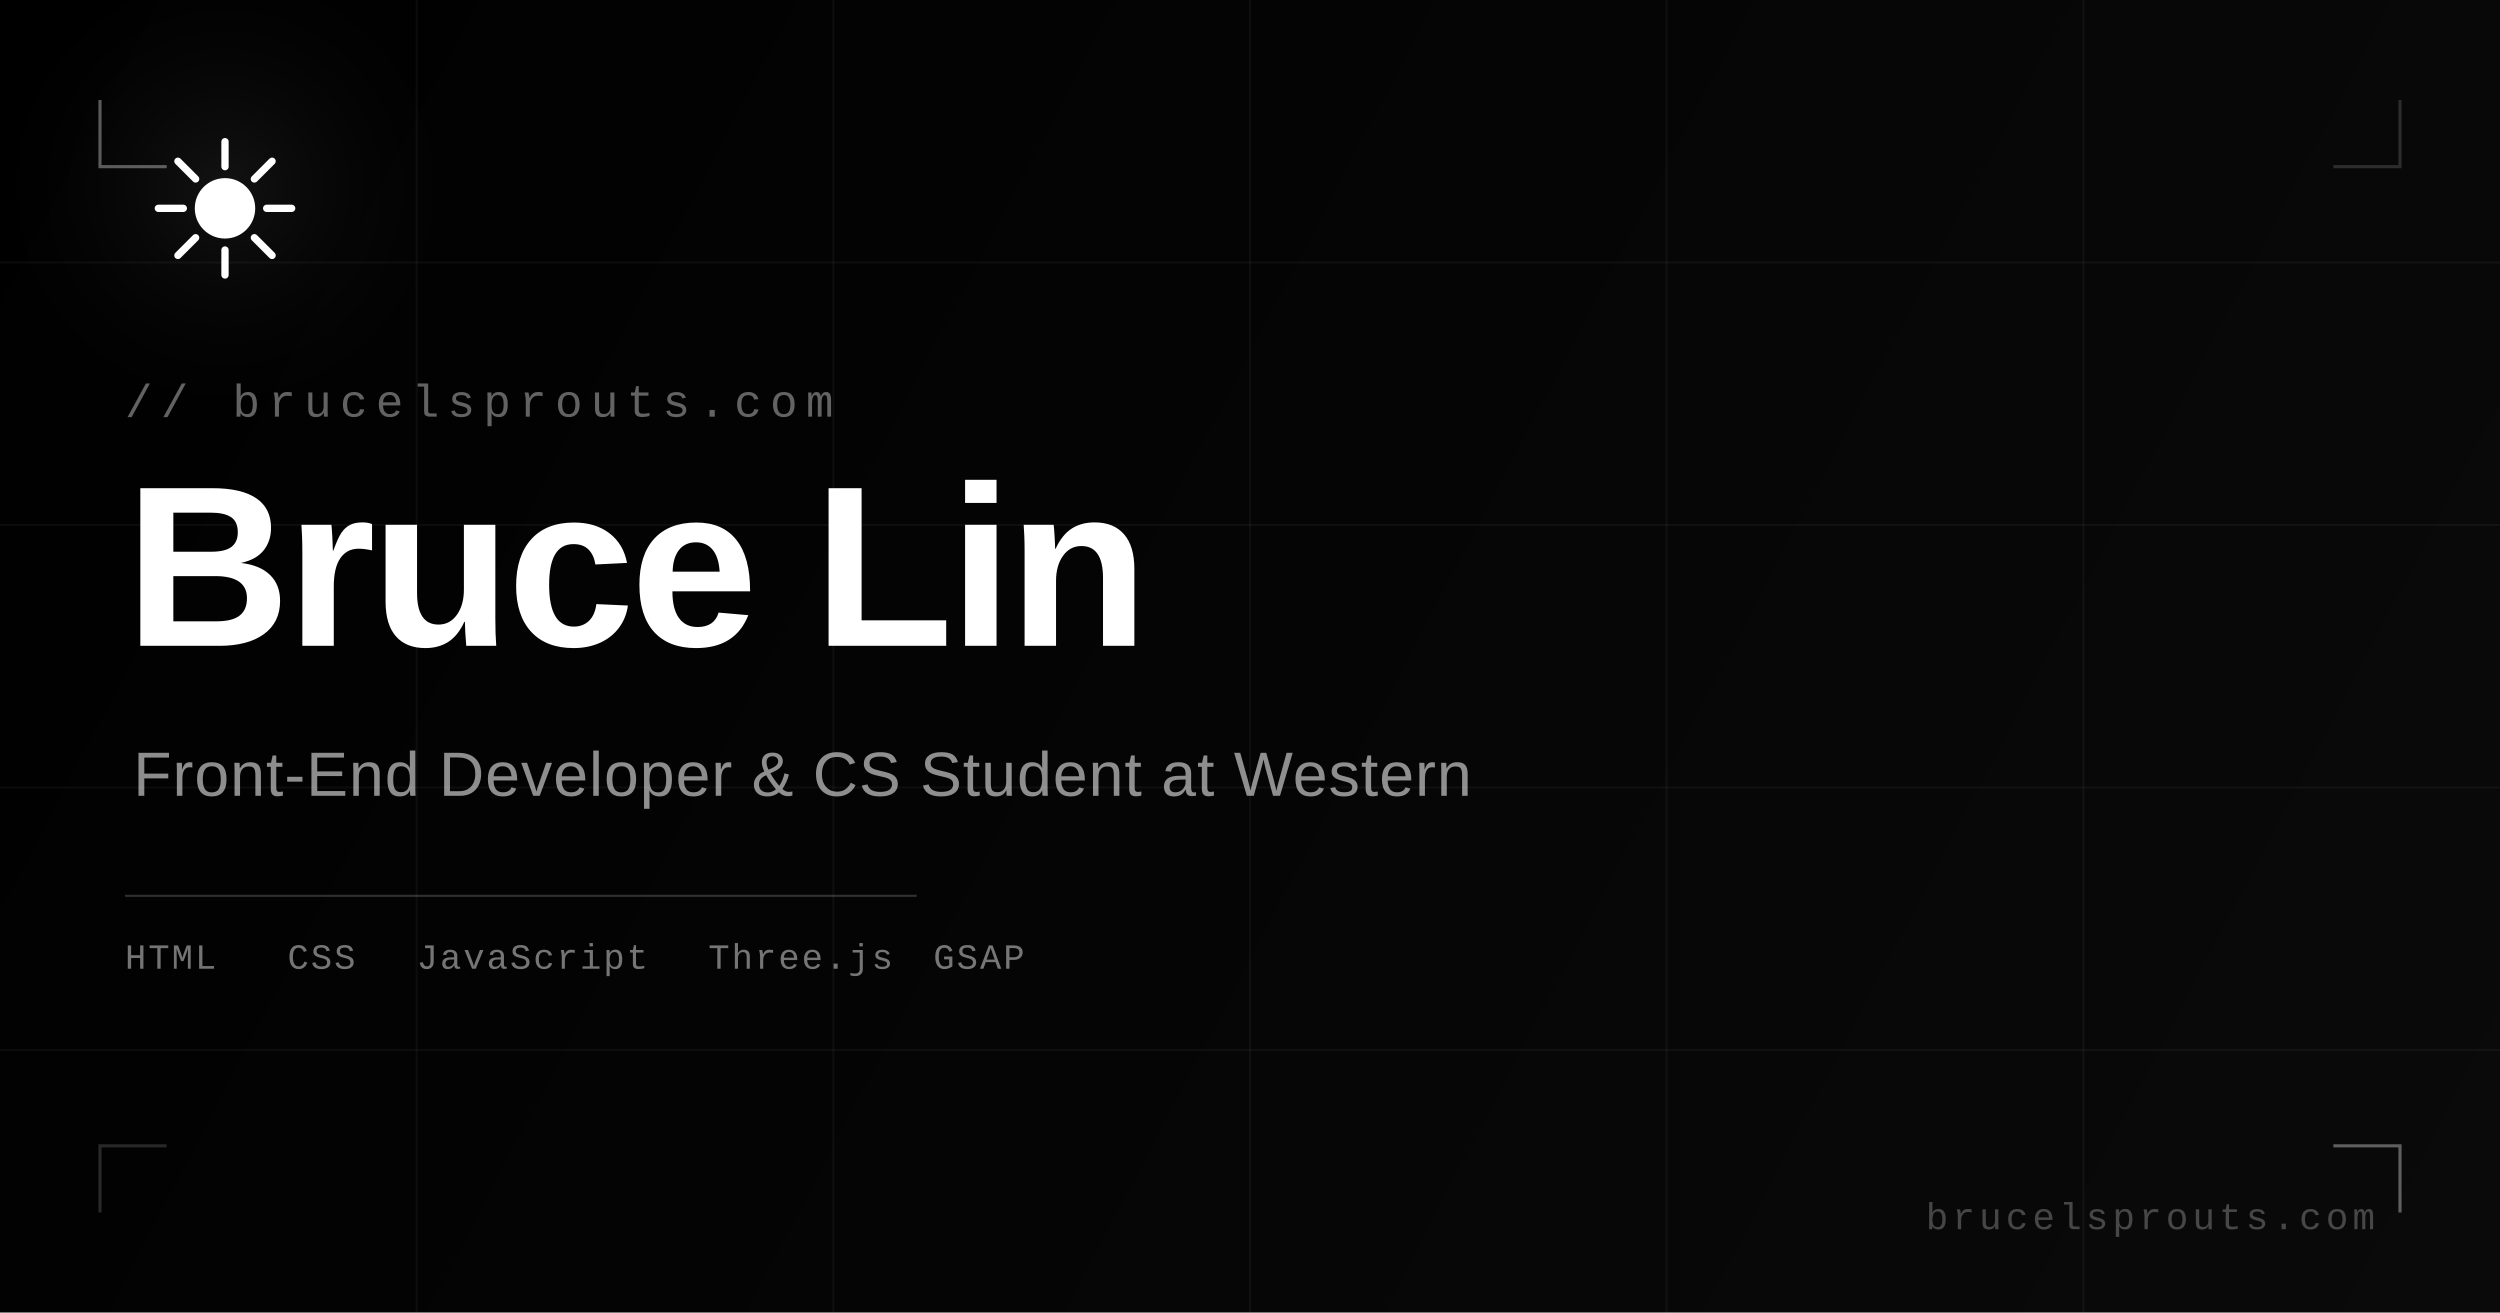
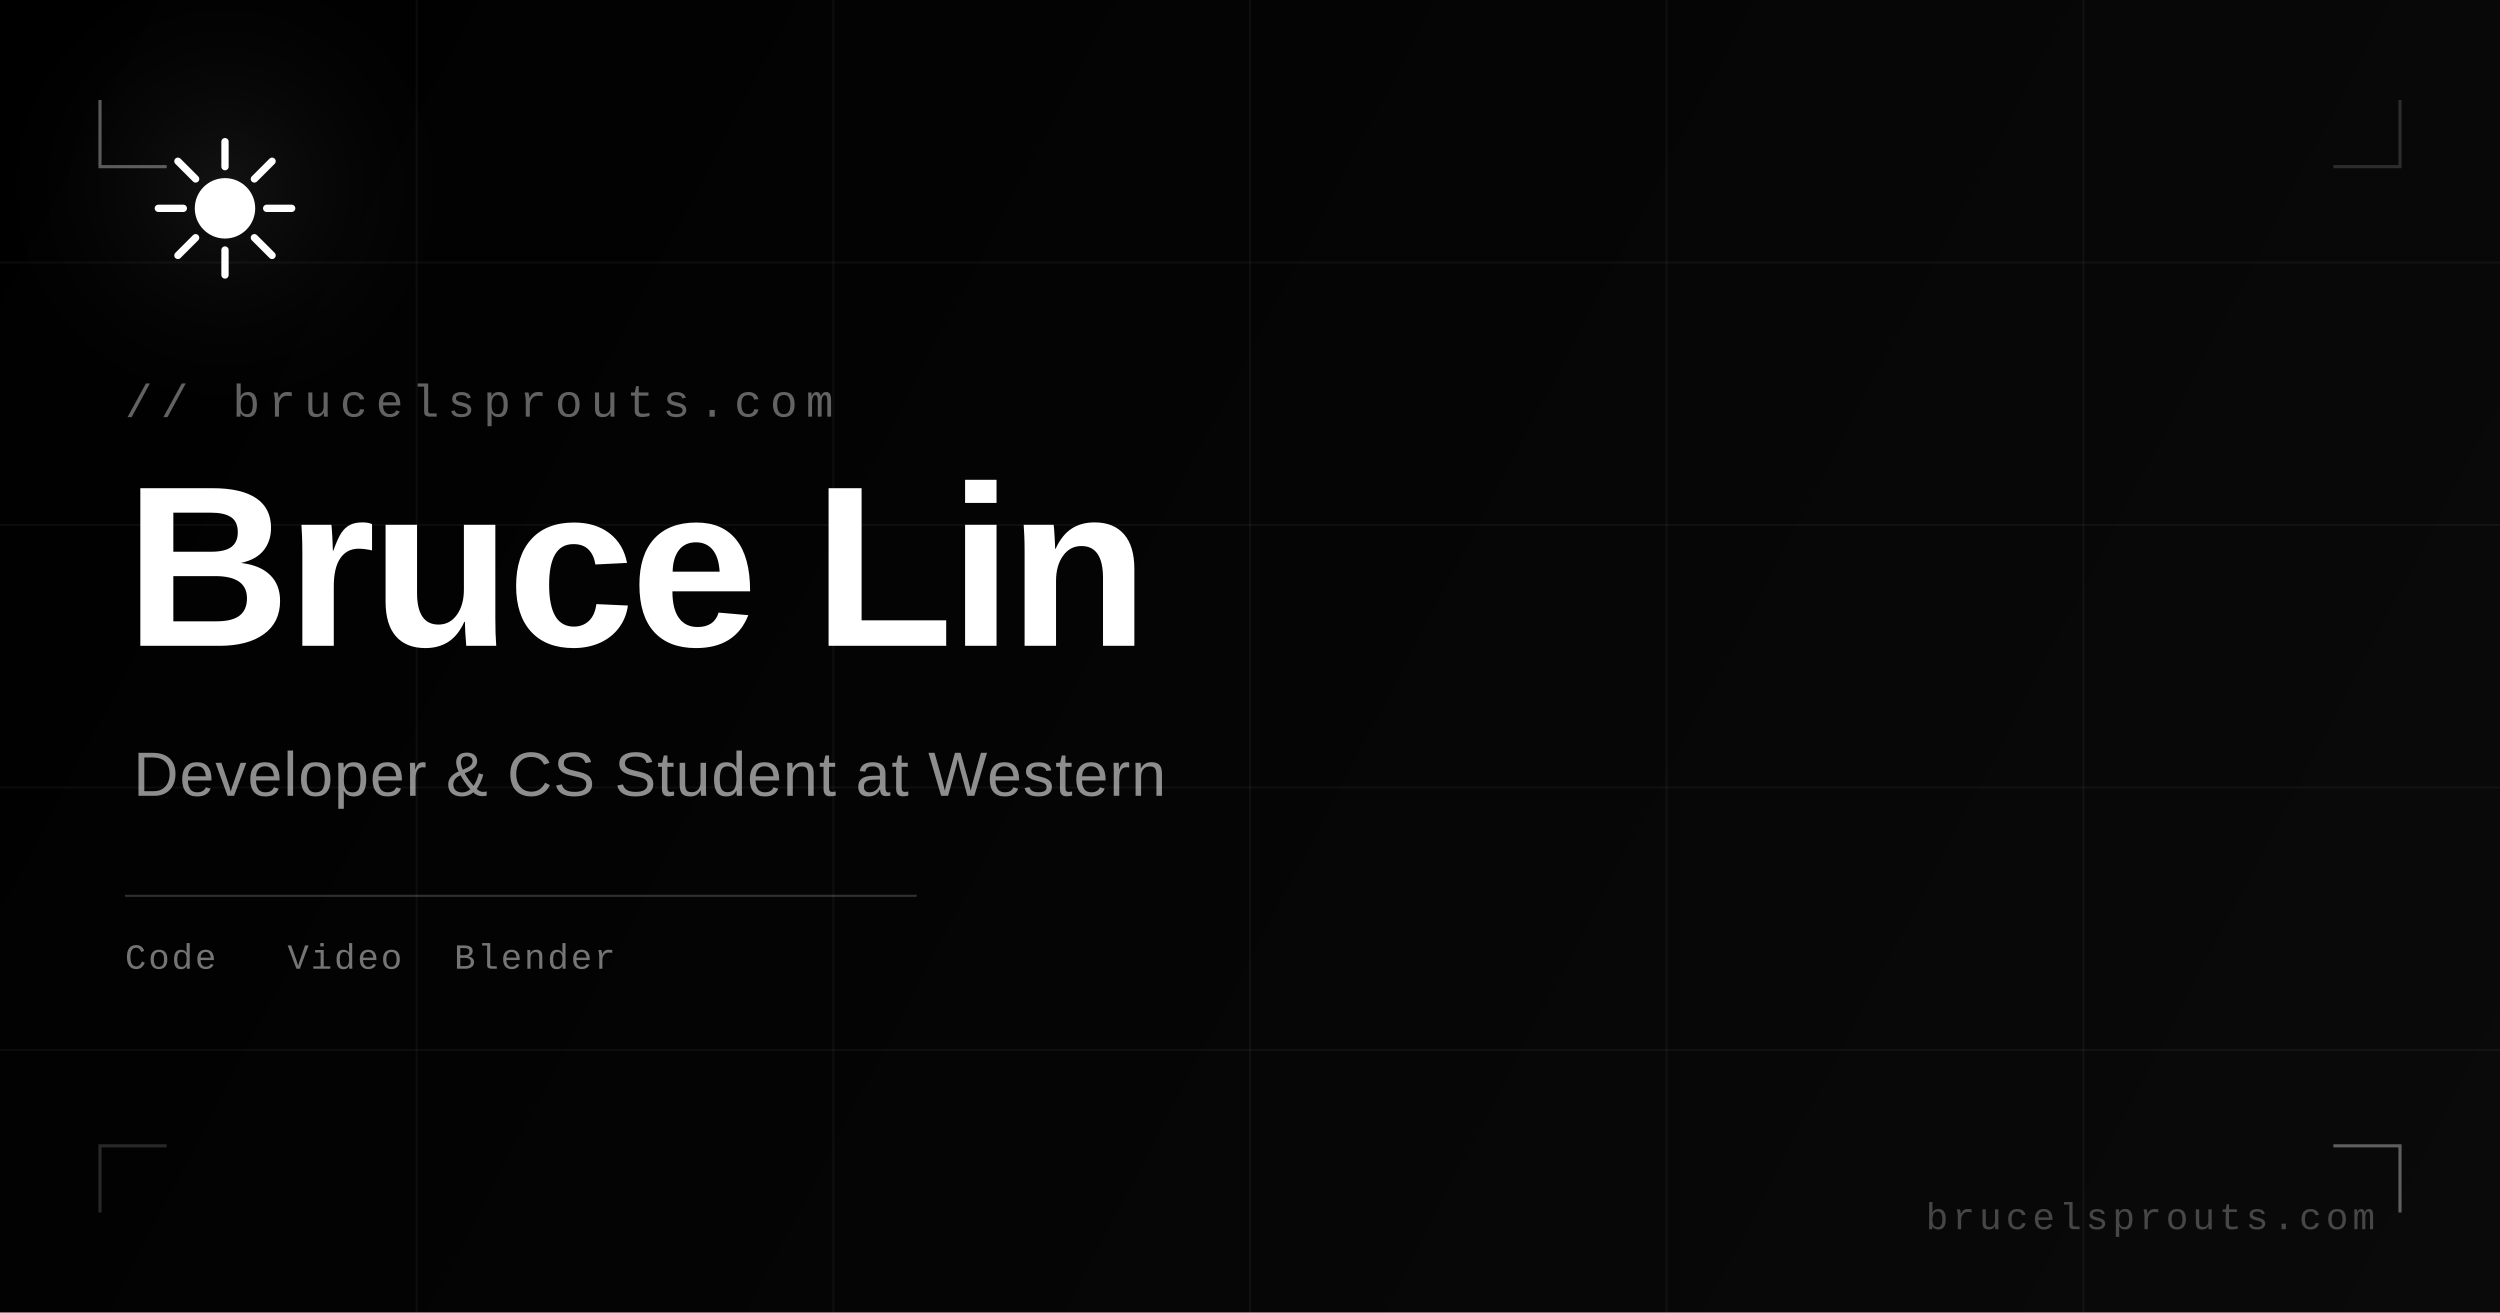
<svg xmlns="http://www.w3.org/2000/svg" viewBox="0 0 1200 630" width="1200" height="630">
  <defs>
    <linearGradient id="bg" x1="0" y1="0" x2="1200" y2="630" gradientUnits="userSpaceOnUse">
      <stop offset="0%" stop-color="#000000" />
      <stop offset="100%" stop-color="#0a0a0a" />
    </linearGradient>
    <radialGradient id="glow" cx="108" cy="90" r="120" gradientUnits="userSpaceOnUse">
      <stop offset="0%" stop-color="#ffffff" stop-opacity="0.07" />
      <stop offset="100%" stop-color="#000000" stop-opacity="0" />
    </radialGradient>
  </defs>
  <rect width="1200" height="630" fill="url(#bg)" />
  <g stroke="#ffffff" stroke-opacity="0.04" stroke-width="1">
    <line x1="0" y1="126" x2="1200" y2="126" />
    <line x1="0" y1="252" x2="1200" y2="252" />
    <line x1="0" y1="378" x2="1200" y2="378" />
    <line x1="0" y1="504" x2="1200" y2="504" />
    <line x1="200" y1="0" x2="200" y2="630" />
    <line x1="400" y1="0" x2="400" y2="630" />
    <line x1="600" y1="0" x2="600" y2="630" />
    <line x1="800" y1="0" x2="800" y2="630" />
    <line x1="1000" y1="0" x2="1000" y2="630" />
  </g>
  <g stroke="#ffffff" stroke-opacity="0.35" stroke-width="1.5" fill="none">
    <polyline points="48,48 48,80 80,80" />
  </g>
  <g stroke="#ffffff" stroke-opacity="0.35" stroke-width="1.5" fill="none">
    <polyline points="1152,582 1152,550 1120,550" />
  </g>
  <g stroke="#ffffff" stroke-opacity="0.15" stroke-width="1.5" fill="none">
    <polyline points="1152,48 1152,80 1120,80" />
  </g>
  <g stroke="#ffffff" stroke-opacity="0.15" stroke-width="1.5" fill="none">
    <polyline points="48,582 48,550 80,550" />
  </g>
  <rect width="1200" height="630" fill="url(#glow)" />
  <g transform="translate(60, 52)" stroke="#ffffff" fill="none">
    <circle cx="48" cy="48" r="14" fill="#ffffff" />
    <line x1="48" y1="16" x2="48" y2="28" stroke="#ffffff" stroke-width="3.5" stroke-linecap="round" />
    <line x1="48" y1="68" x2="48" y2="80" stroke="#ffffff" stroke-width="3.5" stroke-linecap="round" />
    <line x1="16" y1="48" x2="28" y2="48" stroke="#ffffff" stroke-width="3.5" stroke-linecap="round" />
    <line x1="68" y1="48" x2="80" y2="48" stroke="#ffffff" stroke-width="3.5" stroke-linecap="round" />
    <line x1="25.4" y1="25.4" x2="33.9" y2="33.9" stroke="#ffffff" stroke-width="3.5" stroke-linecap="round" />
    <line x1="62.1" y1="62.1" x2="70.6" y2="70.6" stroke="#ffffff" stroke-width="3.5" stroke-linecap="round" />
    <line x1="70.6" y1="25.4" x2="62.1" y2="33.9" stroke="#ffffff" stroke-width="3.5" stroke-linecap="round" />
    <line x1="25.4" y1="70.6" x2="33.9" y2="62.1" stroke="#ffffff" stroke-width="3.5" stroke-linecap="round" />
  </g>
  <text x="60" y="200" font-family="'Share Tech Mono', 'Courier New', monospace" font-size="22" fill="#ffffff" fill-opacity="0.38" letter-spacing="4">// brucelsprouts.com</text>
  <text x="60" y="310" font-family="'Space Grotesk', 'Arial', sans-serif" font-size="110" font-weight="700" fill="#ffffff" letter-spacing="-2">Bruce Lin</text>
-   <text x="64" y="382" font-family="'Space Grotesk', 'Arial', sans-serif" font-size="30" font-weight="300" fill="#ffffff" fill-opacity="0.55" letter-spacing="0.5">Front-End Developer &amp; CS Student at Western</text>
+   <text x="64" y="382" font-family="'Space Grotesk', 'Arial', sans-serif" font-size="30" font-weight="300" fill="#ffffff" fill-opacity="0.55" letter-spacing="0.5">Developer &amp; CS Student at Western</text>
  <line x1="60" y1="430" x2="440" y2="430" stroke="#ffffff" stroke-opacity="0.18" stroke-width="1" />
  <g font-family="'Share Tech Mono', 'Courier New', monospace" font-size="17" fill="#ffffff" fill-opacity="0.45" letter-spacing="1">
-     <text x="60" y="465">HTML</text>
-     <text x="138" y="465">CSS</text>
-     <text x="200" y="465">JavaScript</text>
-     <text x="340" y="465">Three.js</text>
-     <text x="448" y="465">GSAP</text>
+     <text x="60" y="465">Code</text>
+     <text x="138" y="465">Video</text>
+     <text x="218" y="465">Blender</text>
  </g>
  <text x="1140" y="590" font-family="'Share Tech Mono', 'Courier New', monospace" font-size="18" fill="#ffffff" fill-opacity="0.25" text-anchor="end" letter-spacing="2">brucelsprouts.com</text>
</svg>
